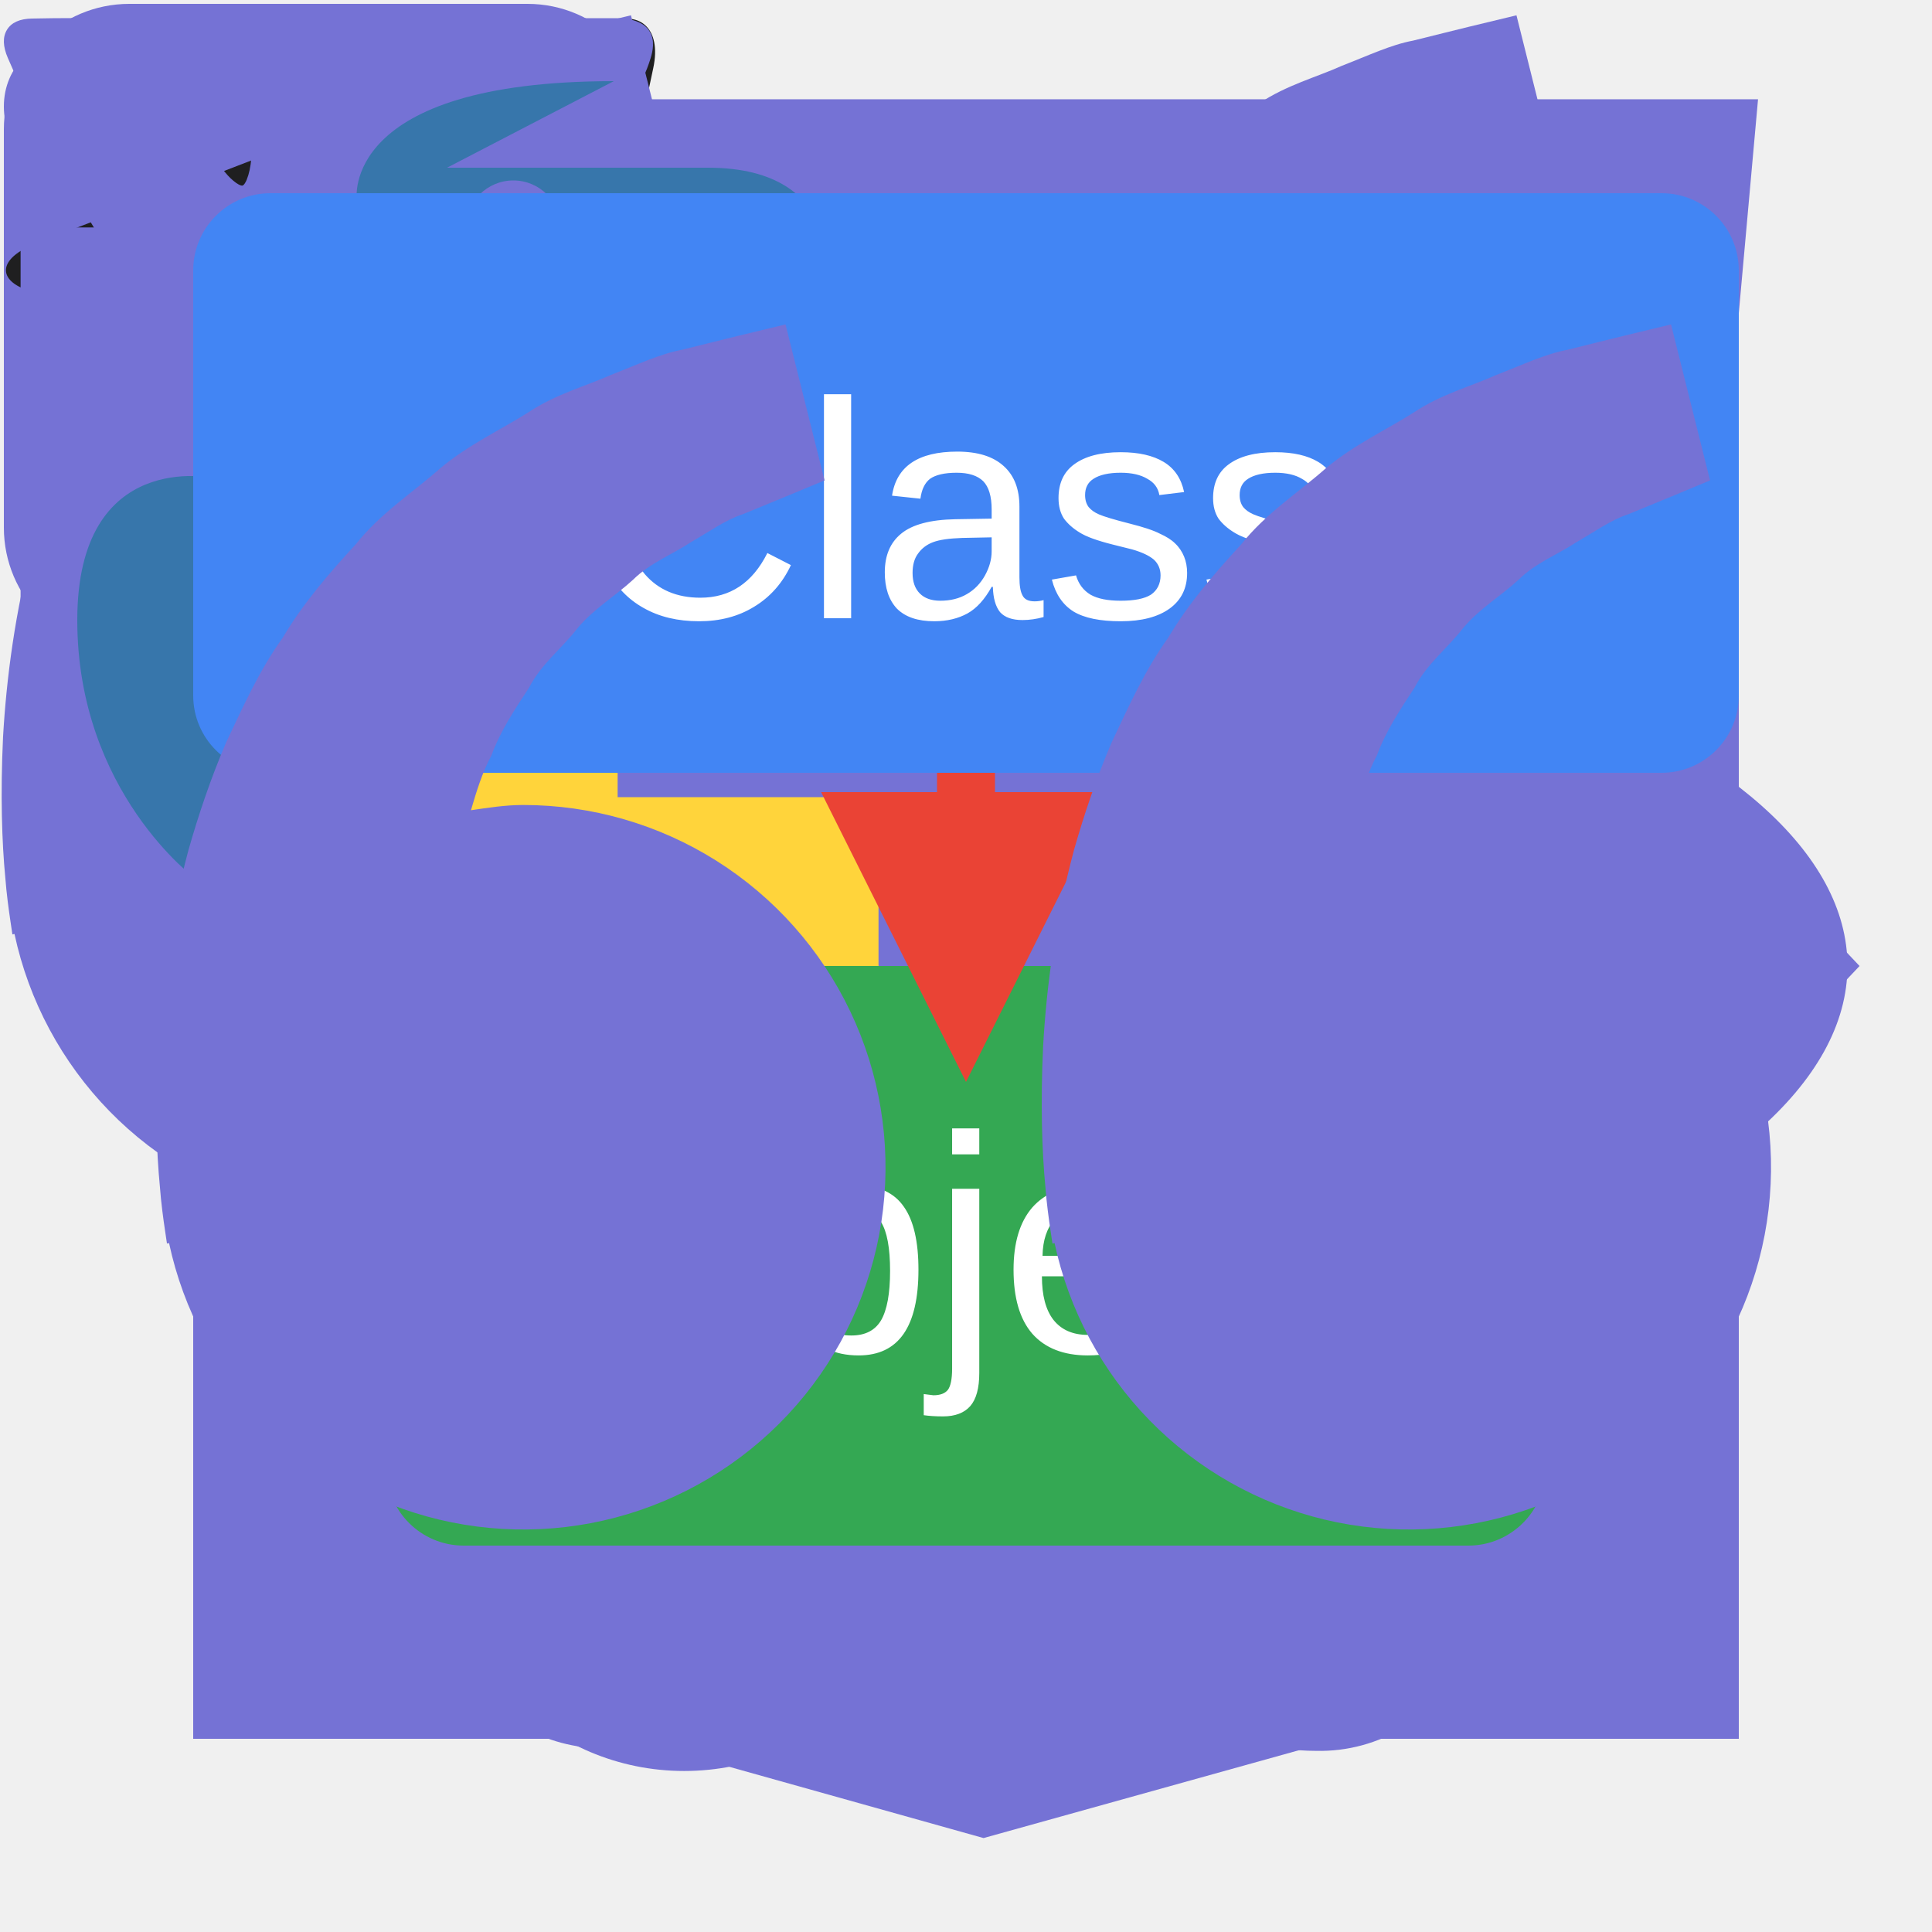
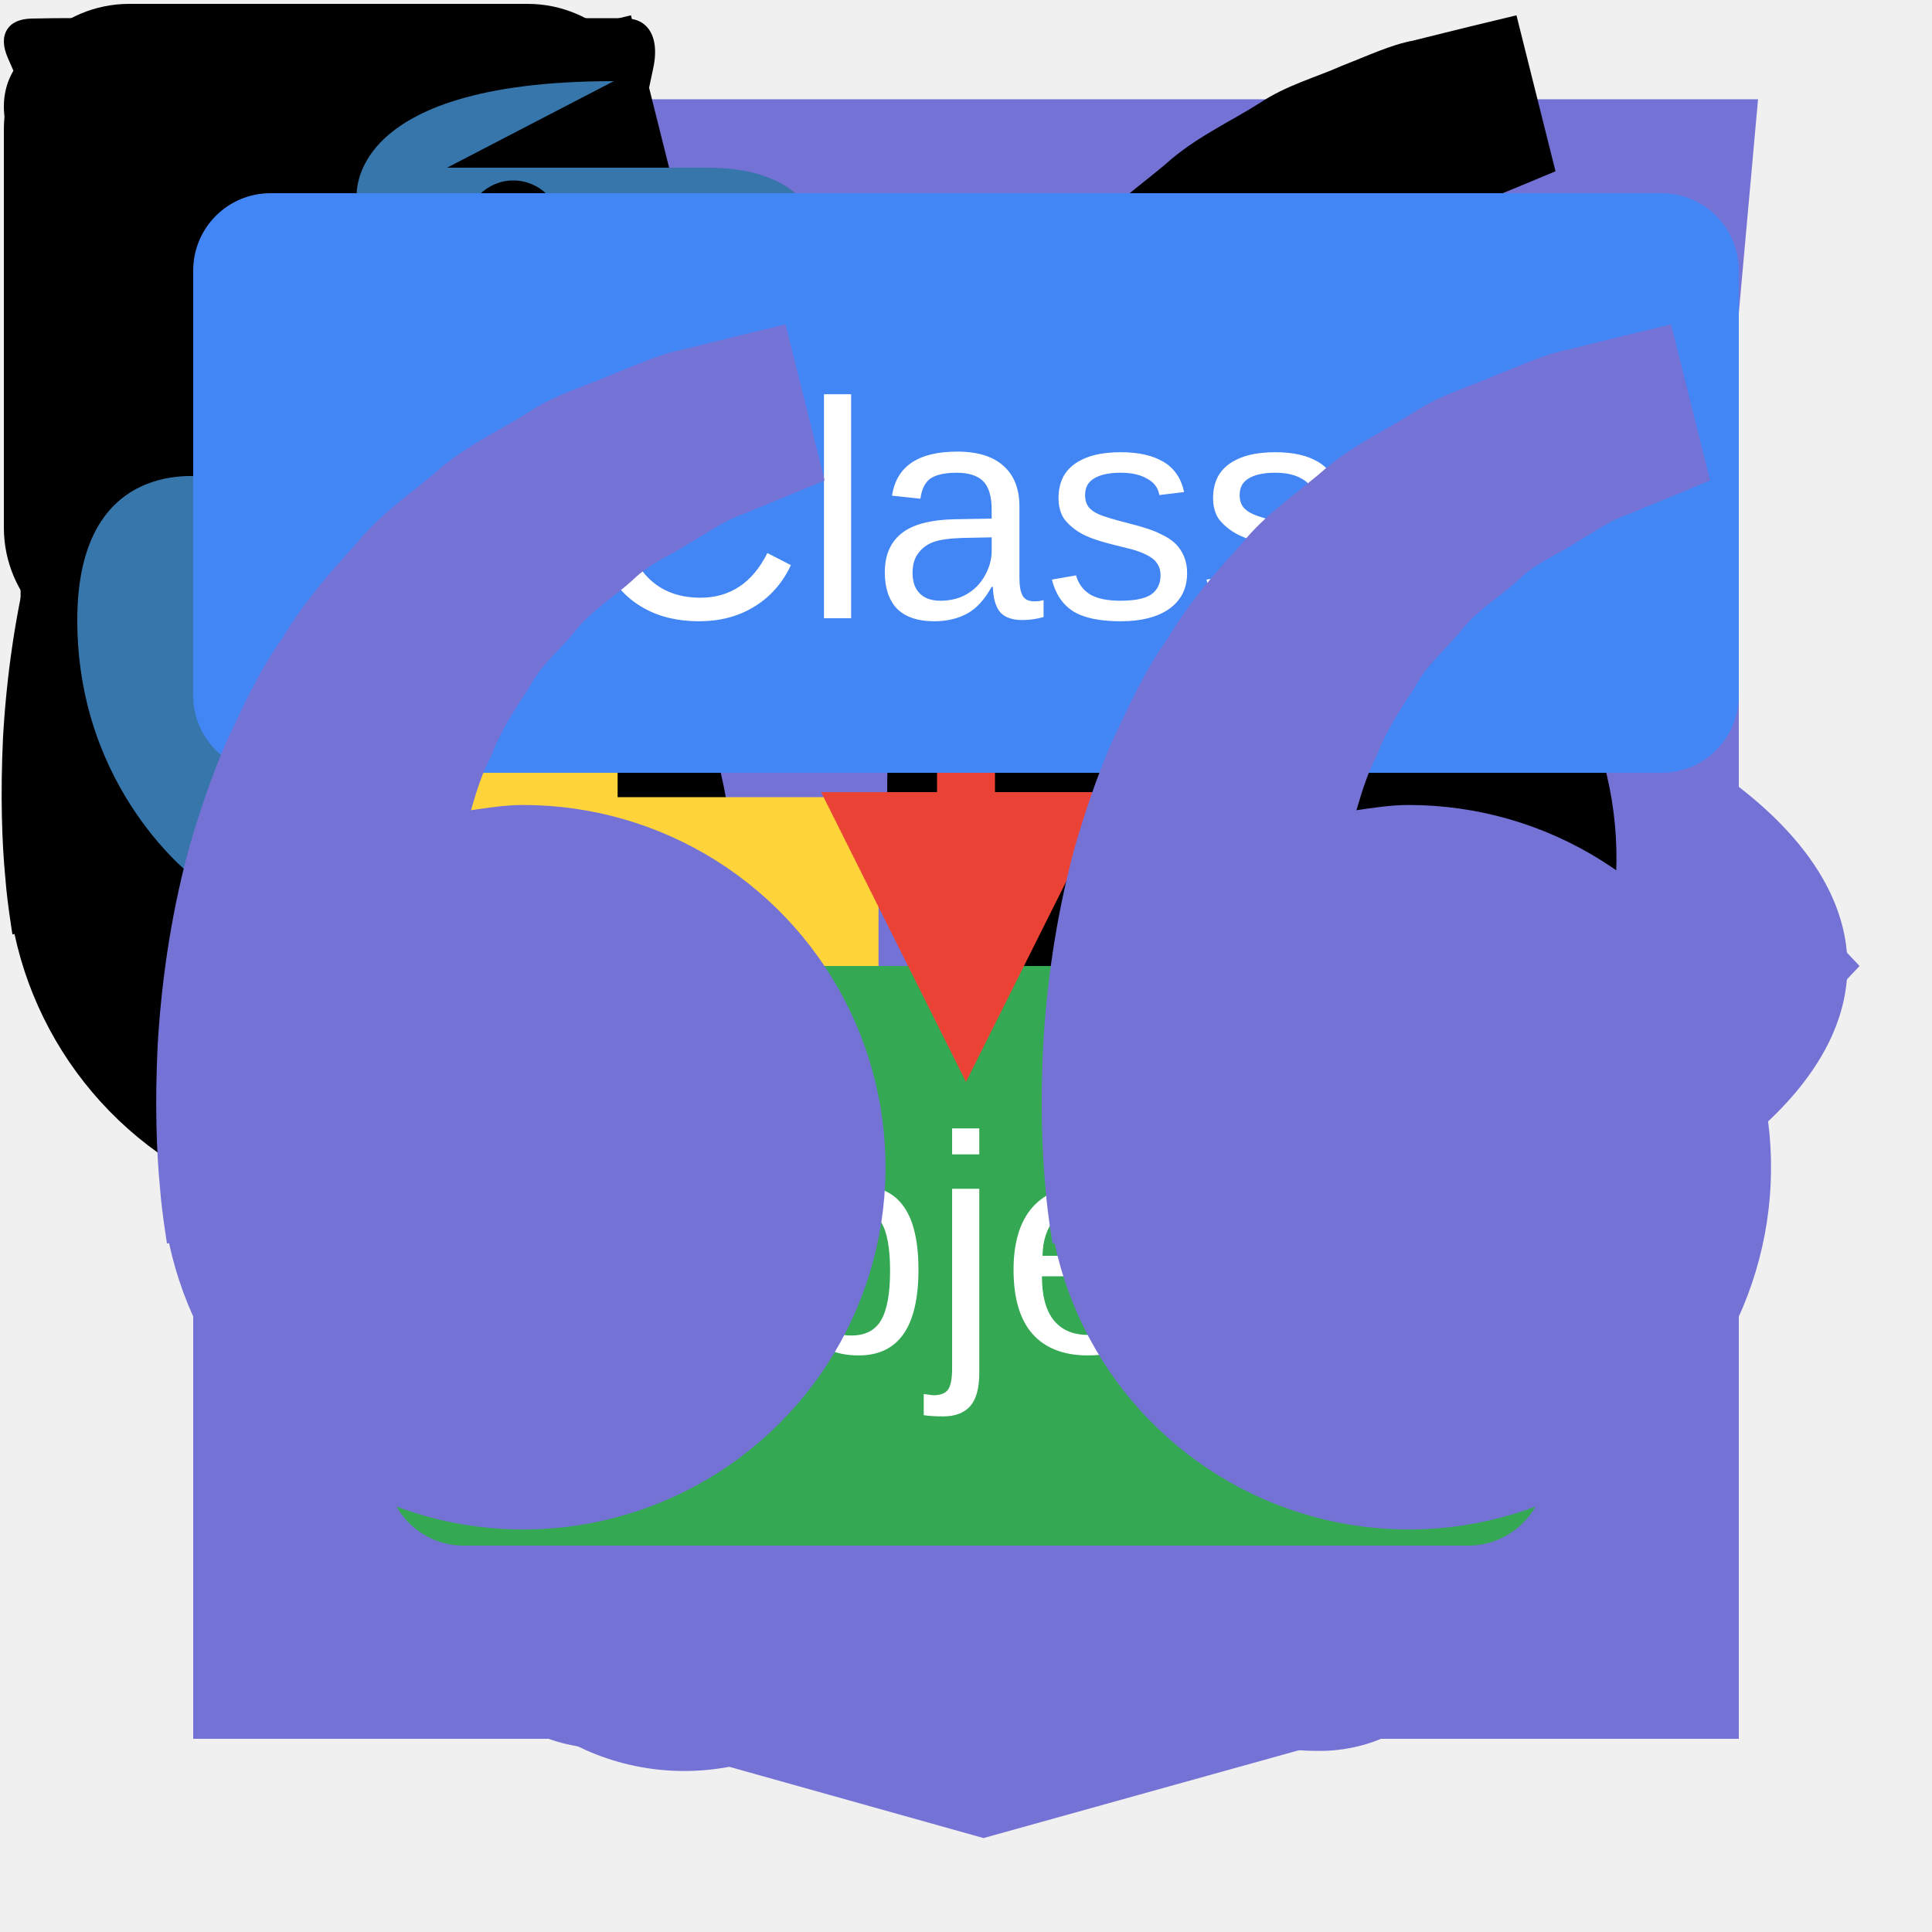
<svg xmlns="http://www.w3.org/2000/svg" width="50" height="50" viewBox="0 0 50 50" fill="none">
  <g id="codeSVG">
    <path fill-rule="evenodd" clip-rule="evenodd" d="M18.312 42.065L27.262 6.688L31.438 7.872L22.488 43.312L18.312 42.065Z" fill="#7572D5" />
    <path fill-rule="evenodd" clip-rule="evenodd" d="M13.502 12.688L16.562 15.928L7.995 25L16.562 34.072L13.502 37.312L1.875 25L13.502 12.688Z" fill="#7572D5" />
    <path fill-rule="evenodd" clip-rule="evenodd" d="M36.498 12.688L33.438 15.928L42.005 25L33.438 34.072L36.498 37.312L48.125 25L36.498 12.688Z" fill="#7572D5" />
  </g>
  <g id="css">
    <path d="M38.051 10.844L12.946 10.838L13.351 15.755L32.638 15.758L32.152 20.85H19.503L19.961 25.674H31.736L31.039 32.281L25.497 33.789L19.866 32.27L19.508 28.313H14.536L15.088 35.541L25.497 38.734L35.731 35.865L38.049 10.845L38.051 10.844ZM5.498 2.569H45.498L41.86 43L25.454 47.569L9.14 42.997L5.498 2.569Z" fill="#7572D5" />
  </g>
  <g id="figma">
    <path d="M17.708 4.167C14.257 4.167 11.458 6.965 11.458 10.417C11.458 13.868 14.257 16.667 17.708 16.667H32.292C35.743 16.667 38.542 13.868 38.542 10.417C38.542 6.965 35.743 4.167 32.292 4.167H17.708Z" fill="#7572D5" />
    <path d="M32.292 18.75C28.84 18.75 26.042 21.548 26.042 25C26.042 28.452 28.84 31.25 32.292 31.25C35.744 31.25 38.542 28.452 38.542 25C38.542 21.548 35.744 18.75 32.292 18.75Z" fill="#7572D5" />
    <path d="M11.458 25C11.458 21.548 14.257 18.75 17.708 18.75H23.958V31.25H17.708C14.257 31.25 11.458 28.452 11.458 25Z" fill="#7572D5" />
    <path d="M17.708 33.333C14.257 33.333 11.458 36.132 11.458 39.583C11.458 43.035 14.257 45.833 17.708 45.833C21.16 45.833 23.958 43.035 23.958 39.583V33.333H17.708Z" fill="#7572D5" />
  </g>
  <g id="react">
    <g clip-path="url(#clip0_20_1854)">
      <path d="M47.812 25C47.812 22.083 44.688 19.375 39.479 17.5L38.542 17.188V16.771C39.688 11.042 38.854 6.771 36.25 5.208C33.646 3.646 29.792 5.104 25.625 8.75L25 9.375L24.792 9.167H24.583C20.312 5.208 16.146 3.854 13.542 5.312C10.938 6.771 10.208 10.833 11.25 16.146C11.36 16.484 11.43 16.833 11.458 17.188L10.312 17.604C5.208 19.375 2.188 22.083 2.188 25C2.188 27.917 5.521 30.833 10.729 32.708L11.458 32.917C11.33 33.285 11.259 33.672 11.25 34.062C10.208 39.271 11.146 43.229 13.542 44.688C15.938 46.146 20.312 44.792 24.479 41.146L25.104 40.625L25.938 41.458C28.854 43.958 31.771 45.312 34.062 45.312C34.871 45.331 35.667 45.114 36.354 44.688C38.958 43.229 39.896 38.958 38.75 33.542V33.333C38.705 33.162 38.67 32.988 38.646 32.812H38.958C44.479 30.833 47.812 28.021 47.812 25ZM44.792 25C44.792 26.25 42.5 28.438 38.021 29.896H37.812C37.266 28.22 36.605 26.584 35.833 25C36.562 23.333 37.188 21.667 37.708 20.104L38.542 20.312C42.708 21.771 44.792 23.75 44.792 25ZM27.917 39.167L27.083 38.542C28.276 37.22 29.389 35.829 30.417 34.375L35.729 33.542C35.833 33.75 35.833 33.958 35.938 34.062C36.309 35.949 36.379 37.883 36.146 39.792C35.999 40.705 35.561 41.545 34.896 42.188C33.854 42.812 31.042 41.979 27.917 39.167ZM26.562 34.583L25.104 36.458L23.438 34.583H26.562ZM12.292 20C12.815 21.717 13.477 23.39 14.271 25C13.476 26.646 12.815 28.353 12.292 30.104L11.667 29.896C9.843 29.32 8.145 28.401 6.667 27.188C6.284 26.945 5.956 26.626 5.705 26.249C5.454 25.872 5.284 25.447 5.208 25C5.208 23.75 7.292 21.771 11.25 20.417L12.292 20ZM23.438 15.417L25 13.646L26.562 15.417H23.438ZM34.896 7.812C36.042 8.437 36.667 11.562 35.729 16.146C35.734 16.202 35.727 16.259 35.709 16.313C35.691 16.366 35.663 16.416 35.625 16.458L30.417 15.625C29.389 14.171 28.276 12.78 27.083 11.458L27.708 10.938C31.042 8.021 33.75 7.187 34.896 7.812ZM17.5 18.854L16.667 20.208L15.938 21.562C15.625 20.833 15.417 20.104 15.104 19.271L17.5 18.854ZM15.104 30.729C15.417 30 15.625 29.271 15.938 28.438L16.667 29.792L17.5 31.146L15.104 30.729ZM32.5 25C31.97 26.142 31.379 27.255 30.729 28.333C30.104 29.479 29.375 30.521 28.75 31.562H21.25C20.521 30.417 19.792 29.375 19.271 28.333C18.616 27.258 18.025 26.145 17.5 25C18.005 23.846 18.597 22.732 19.271 21.667C19.869 20.587 20.53 19.544 21.25 18.542C23.746 18.333 26.254 18.333 28.75 18.542C29.479 19.583 30.104 20.625 30.729 21.667C31.403 22.732 31.995 23.846 32.5 25ZM33.333 20.208L32.5 18.854L34.896 19.375C34.664 20.121 34.386 20.851 34.062 21.562L33.333 20.208ZM32.5 31.146L33.333 29.792L34.062 28.333L35 30.729L32.5 31.146ZM22.812 11.354H22.917L19.583 15.521L14.375 16.354C14.271 16.042 14.271 15.833 14.167 15.521C13.333 11.25 13.958 8.333 15 7.812C15.277 7.631 15.61 7.557 15.938 7.604C17.396 7.604 19.896 8.646 22.708 11.146L22.812 11.354ZM14.167 34.583C14.186 34.262 14.256 33.945 14.375 33.646L19.688 34.375C20.689 35.848 21.803 37.241 23.021 38.542L22.812 38.75L22.604 38.958C21.184 40.274 19.521 41.3 17.708 41.979C17.311 42.187 16.875 42.313 16.427 42.349C15.98 42.385 15.53 42.33 15.104 42.188C13.958 41.562 13.333 38.75 14.167 34.583Z" fill="#7572D5" />
      <path d="M25 20.417C24.089 20.396 23.193 20.647 22.426 21.138C21.659 21.629 21.055 22.337 20.692 23.173C20.329 24.008 20.223 24.933 20.388 25.828C20.553 26.724 20.981 27.551 21.618 28.202C22.255 28.854 23.071 29.301 23.963 29.486C24.855 29.672 25.781 29.587 26.625 29.243C27.468 28.9 28.191 28.313 28.699 27.557C29.207 26.801 29.479 25.911 29.479 25C29.48 23.802 29.011 22.652 28.174 21.795C27.337 20.939 26.197 20.444 25 20.417Z" fill="#7572D5" />
    </g>
    <defs>
      <clipPath id="clip0_20_1854">
        <rect width="50" height="50" fill="white" />
      </clipPath>
    </defs>
  </g>
  <g id="nails">
    <path d="M37.259 6.25L36.989 7.65C36.571 10.302 36.722 11.061 37.868 12.045L38.975 12.955L37.829 18.03C37.144 21.059 36.304 23.597 35.771 24.431C35.313 25.15 34.78 26.21 34.664 26.779C34.473 27.459 33.825 28.143 32.833 28.748C31.958 29.242 30.238 30.566 29.02 31.629C28.047 32.499 27.377 33.033 27.013 33.262L25.823 34.196C25.442 34.805 25.225 35.295 25.142 35.667C25.059 36.05 25.106 36.304 25.229 36.49C25.348 36.669 25.553 36.795 25.834 36.874C26.167 36.951 26.51 36.979 26.851 36.956C27.622 36.904 28.386 36.769 29.128 36.555C29.381 36.487 29.579 36.422 29.752 36.365C30.019 36.039 30.635 35.424 31.727 34.353C34.625 31.515 35.731 29.961 34.589 30.38C34.167 30.53 34.358 30.151 35.082 29.392C36.61 27.914 37.486 25.68 39.317 18.675C40.766 13.144 40.766 13.066 41.833 13.066C42.334 13.066 43.75 13.152 43.75 13.152V6.25H40.499H37.259ZM24.422 18.081C23.369 18.073 21.106 19.666 14.33 25.161C14.038 25.852 14.013 26.328 14.146 26.636C14.233 26.847 14.392 26.994 14.611 27.101C14.828 27.209 15.109 27.273 15.419 27.298C16.035 27.352 16.763 27.255 17.35 27.141L17.747 27.051C17.883 26.87 18.061 26.725 18.266 26.629C18.684 26.4 20.439 24.81 22.194 23.106C25.283 19.999 26.007 18.596 24.75 18.142C24.646 18.101 24.533 18.08 24.422 18.081ZM32.336 20.239C31.41 20.264 29.741 21.331 26.883 23.597C25.449 24.753 24.541 25.376 24.054 25.505L22.165 26.987C21.455 28.275 21.351 29.074 21.538 29.514C21.585 29.622 21.653 29.721 21.739 29.803C21.824 29.886 21.925 29.95 22.036 29.994C22.311 30.102 22.605 30.156 22.901 30.155C23.608 30.147 24.311 30.045 24.991 29.85C25.345 29.756 25.695 29.646 26.04 29.521L26.144 29.478L26.335 29.378C26.696 28.916 27.525 28.046 28.563 27.044C31.842 23.901 33.518 21.667 33.176 20.833C33.021 20.429 32.754 20.225 32.336 20.239ZM23.6 24.105C23.333 24.134 22.735 24.592 21.657 25.53C20.1 26.897 18.403 27.685 17.815 27.334C17.679 27.364 17.542 27.393 17.404 27.42C16.806 27.538 16.06 27.635 15.393 27.581C15.079 27.562 14.771 27.485 14.485 27.355C14.215 27.233 14 27.016 13.88 26.747C13.746 26.425 13.746 26.024 13.898 25.512L11.555 27.423L6.254 31.78V38.842L23.625 25.251C23.622 25.102 23.641 24.953 23.683 24.81C23.816 24.331 23.809 24.087 23.6 24.109V24.105ZM31.075 26.392C30.811 26.392 30.372 26.761 29.669 27.502C28.714 28.515 27.211 29.496 26.415 29.696L26.292 29.761C26.161 29.814 26.029 29.865 25.896 29.911C25.679 29.983 25.398 30.069 25.074 30.155C24.425 30.33 23.618 30.491 22.897 30.473C22.557 30.473 22.221 30.407 21.906 30.28C21.609 30.159 21.372 29.927 21.243 29.636C21.034 29.138 21.117 28.44 21.574 27.448L6.25 39.437V43.75H12.982L27.262 32.61C27.633 32.202 28.191 31.644 28.945 30.946C30.963 29.088 31.421 28.447 31.421 27.499C31.421 26.761 31.338 26.389 31.075 26.389V26.392ZM34.473 33.373L33.251 34.583C32.567 35.227 31.345 36.022 30.509 36.362L30.343 36.433L30.332 36.451L30.296 36.487C30.264 36.512 30.249 36.516 30.224 36.526C29.89 36.652 29.551 36.763 29.208 36.859C28.444 37.08 27.659 37.218 26.865 37.271C26.49 37.295 26.113 37.262 25.748 37.174C25.431 37.105 25.151 36.921 24.962 36.659C24.789 36.394 24.739 36.039 24.836 35.603C24.913 35.292 25.028 34.991 25.178 34.708L13.656 43.75H28.981L30.811 41.667C33.327 38.753 34.473 36.669 34.473 34.887V33.373Z" fill="#7572D5" />
  </g>
  <g id="ts">
    <path d="M5 25V45H45V5H5V25ZM37.235 23.407C38.252 23.66 39.025 24.112 39.737 24.848C40.105 25.242 40.652 25.958 40.695 26.132C40.708 26.182 38.968 27.348 37.915 28.003C37.877 28.028 37.723 27.863 37.553 27.61C37.037 26.86 36.498 26.537 35.673 26.48C34.46 26.397 33.68 27.032 33.687 28.092C33.676 28.352 33.734 28.611 33.857 28.842C34.123 29.393 34.62 29.725 36.173 30.397C39.038 31.63 40.263 32.442 41.025 33.597C41.875 34.885 42.067 36.943 41.488 38.473C40.855 40.137 39.28 41.267 37.063 41.64C36.378 41.762 34.753 41.743 34.017 41.61C32.41 41.323 30.887 40.53 29.947 39.488C29.578 39.083 28.86 38.022 28.905 37.947C28.923 37.92 29.088 37.818 29.272 37.712C29.452 37.61 30.123 37.222 30.758 36.853L31.908 36.187L32.15 36.543C32.487 37.057 33.222 37.762 33.667 37.997C34.943 38.67 36.695 38.575 37.558 37.8C37.732 37.654 37.869 37.469 37.96 37.261C38.05 37.053 38.092 36.827 38.08 36.6C38.08 36.137 38.022 35.933 37.78 35.583C37.47 35.14 36.835 34.767 35.032 33.983C32.968 33.095 32.08 32.543 31.267 31.667C30.759 31.088 30.384 30.405 30.168 29.667C30.017 29.102 29.978 27.685 30.098 27.115C30.523 25.12 32.028 23.732 34.2 23.318C34.905 23.185 36.543 23.235 37.235 23.407ZM27.845 25.077L27.858 26.715H22.65V41.508H18.967V26.715H13.763V25.108C13.763 24.218 13.782 23.475 13.807 23.458C13.827 23.432 16.995 23.418 20.835 23.425L27.827 23.445L27.845 25.077Z" fill="#7572D5" />
  </g>
  <g id="instagram">
-     <path d="M13.652 0.1H3.348C1.557 0.1 0.1 1.556 0.1 3.347V6.778V13.653C0.1 15.444 1.557 16.9 3.348 16.9H13.652C15.443 16.9 16.9 15.444 16.9 13.653V6.771V3.341C16.893 1.556 15.437 0.1 13.652 0.1ZM14.583 2.035H14.957V2.403V4.882L12.116 4.889L12.109 2.042L14.583 2.035ZM6.098 6.771C6.636 6.03 7.509 5.538 8.493 5.538C9.478 5.538 10.351 6.024 10.889 6.771C11.243 7.257 11.447 7.854 11.447 8.497C11.447 10.124 10.121 11.455 8.487 11.455C6.853 11.455 5.54 10.124 5.54 8.497C5.54 7.854 5.75 7.257 6.098 6.771ZM15.259 13.646C15.259 14.532 14.537 15.253 13.652 15.253H3.348C2.462 15.253 1.741 14.532 1.741 13.646V6.771H4.247C4.031 7.303 3.906 7.887 3.906 8.497C3.906 11.029 5.967 13.089 8.5 13.089C11.033 13.089 13.094 11.029 13.094 8.497C13.094 7.887 12.969 7.303 12.752 6.771H15.259V13.646Z" fill="#7572D5" />
+     <path d="M13.652 0.1H3.348C1.557 0.1 0.1 1.556 0.1 3.347V6.778V13.653C0.1 15.444 1.557 16.9 3.348 16.9H13.652C15.443 16.9 16.9 15.444 16.9 13.653V6.771V3.341C16.893 1.556 15.437 0.1 13.652 0.1ZM14.583 2.035H14.957V2.403V4.882L12.116 4.889L12.109 2.042L14.583 2.035ZM6.098 6.771C6.636 6.03 7.509 5.538 8.493 5.538C9.478 5.538 10.351 6.024 10.889 6.771C11.243 7.257 11.447 7.854 11.447 8.497C11.447 10.124 10.121 11.455 8.487 11.455C6.853 11.455 5.54 10.124 5.54 8.497C5.54 7.854 5.75 7.257 6.098 6.771ZM15.259 13.646C15.259 14.532 14.537 15.253 13.652 15.253H3.348C2.462 15.253 1.741 14.532 1.741 13.646V6.771H4.247C4.031 7.303 3.906 7.887 3.906 8.497C3.906 11.029 5.967 13.089 8.5 13.089C11.033 13.089 13.094 11.029 13.094 8.497C13.094 7.887 12.969 7.303 12.752 6.771H15.259V13.646Z" fill="currentColor" />
  </g>
  <g id="telegram">
-     <path d="M16.906 1.764L14.37 13.721C14.179 14.564 13.68 14.774 12.972 14.377L9.109 11.53L7.245 13.323C7.038 13.53 6.866 13.702 6.468 13.702L6.746 9.768L13.905 3.299C14.217 3.022 13.838 2.867 13.422 3.145L4.571 8.719L0.76 7.526C-0.068 7.267 -0.083 6.697 0.933 6.299L15.837 0.557C16.527 0.299 17.131 0.71 16.906 1.764Z" fill="#1F1F20" />
+     <path d="M16.906 1.764L14.37 13.721C14.179 14.564 13.68 14.774 12.972 14.377L9.109 11.53L7.245 13.323C7.038 13.53 6.866 13.702 6.468 13.702L6.746 9.768L13.905 3.299C14.217 3.022 13.838 2.867 13.422 3.145L4.571 8.719L0.76 7.526C-0.068 7.267 -0.083 6.697 0.933 6.299L15.837 0.557C16.527 0.299 17.131 0.71 16.906 1.764Z" fill="currentColor" />
  </g>
  <g id="vk">
-     <path d="M16.17 7.994C15.804 7.539 15.388 7.131 14.986 6.737C14.843 6.597 14.695 6.452 14.553 6.308C14.144 5.893 14.129 5.738 14.453 5.267C14.677 4.942 14.915 4.618 15.144 4.303C15.353 4.018 15.568 3.724 15.775 3.428L15.817 3.367C16.212 2.801 16.62 2.216 16.837 1.51C16.894 1.324 16.953 1.05 16.817 0.82C16.682 0.591 16.419 0.522 16.234 0.489C16.142 0.473 16.051 0.471 15.966 0.471L13.381 0.469L13.36 0.468C12.969 0.468 12.705 0.659 12.554 1.052C12.41 1.427 12.252 1.827 12.071 2.207C11.712 2.963 11.255 3.834 10.595 4.561L10.567 4.592C10.489 4.679 10.4 4.777 10.336 4.777C10.326 4.777 10.315 4.775 10.303 4.771C10.166 4.716 10.074 4.373 10.079 4.213C10.079 4.211 10.079 4.209 10.079 4.206L10.077 1.111C10.077 1.1 10.076 1.089 10.075 1.078C10.009 0.575 9.863 0.262 9.313 0.15C9.298 0.147 9.283 0.146 9.268 0.146H6.581C6.143 0.146 5.901 0.33 5.675 0.606C5.613 0.68 5.486 0.834 5.549 1.02C5.613 1.209 5.821 1.25 5.889 1.263C6.225 1.329 6.415 1.542 6.468 1.915C6.562 2.561 6.574 3.251 6.505 4.087C6.485 4.319 6.447 4.498 6.385 4.651C6.37 4.687 6.318 4.804 6.266 4.804C6.249 4.804 6.201 4.797 6.112 4.734C5.904 4.586 5.751 4.375 5.574 4.114C4.969 3.228 4.461 2.252 4.021 1.129C3.858 0.716 3.553 0.485 3.163 0.478C2.734 0.471 2.345 0.468 1.974 0.468C1.569 0.468 1.193 0.472 0.826 0.48C0.512 0.486 0.295 0.583 0.181 0.77C0.066 0.957 0.074 1.203 0.203 1.5C1.237 3.883 2.175 5.615 3.243 7.117C3.992 8.168 4.743 8.896 5.607 9.407C6.517 9.946 7.536 10.208 8.724 10.208C8.858 10.208 8.998 10.205 9.138 10.198C9.828 10.163 10.084 9.904 10.116 9.208C10.132 8.852 10.169 8.479 10.338 8.161C10.444 7.961 10.544 7.961 10.576 7.961C10.639 7.961 10.717 7.991 10.801 8.047C10.951 8.148 11.08 8.285 11.186 8.403C11.285 8.516 11.383 8.63 11.482 8.745C11.694 8.991 11.913 9.246 12.143 9.487C12.645 10.016 13.197 10.249 13.832 10.198H16.202C16.207 10.198 16.212 10.198 16.218 10.198C16.454 10.182 16.658 10.046 16.779 9.825C16.928 9.552 16.925 9.204 16.771 8.893C16.596 8.542 16.369 8.241 16.17 7.994Z" fill="#7572D5" />
+     <path d="M16.17 7.994C15.804 7.539 15.388 7.131 14.986 6.737C14.843 6.597 14.695 6.452 14.553 6.308C14.144 5.893 14.129 5.738 14.453 5.267C14.677 4.942 14.915 4.618 15.144 4.303C15.353 4.018 15.568 3.724 15.775 3.428L15.817 3.367C16.212 2.801 16.62 2.216 16.837 1.51C16.894 1.324 16.953 1.05 16.817 0.82C16.682 0.591 16.419 0.522 16.234 0.489C16.142 0.473 16.051 0.471 15.966 0.471L13.381 0.469L13.36 0.468C12.969 0.468 12.705 0.659 12.554 1.052C12.41 1.427 12.252 1.827 12.071 2.207C11.712 2.963 11.255 3.834 10.595 4.561L10.567 4.592C10.489 4.679 10.4 4.777 10.336 4.777C10.326 4.777 10.315 4.775 10.303 4.771C10.166 4.716 10.074 4.373 10.079 4.213C10.079 4.211 10.079 4.209 10.079 4.206L10.077 1.111C10.077 1.1 10.076 1.089 10.075 1.078C10.009 0.575 9.863 0.262 9.313 0.15C9.298 0.147 9.283 0.146 9.268 0.146H6.581C6.143 0.146 5.901 0.33 5.675 0.606C5.613 0.68 5.486 0.834 5.549 1.02C5.613 1.209 5.821 1.25 5.889 1.263C6.225 1.329 6.415 1.542 6.468 1.915C6.562 2.561 6.574 3.251 6.505 4.087C6.485 4.319 6.447 4.498 6.385 4.651C6.37 4.687 6.318 4.804 6.266 4.804C6.249 4.804 6.201 4.797 6.112 4.734C5.904 4.586 5.751 4.375 5.574 4.114C4.969 3.228 4.461 2.252 4.021 1.129C3.858 0.716 3.553 0.485 3.163 0.478C2.734 0.471 2.345 0.468 1.974 0.468C1.569 0.468 1.193 0.472 0.826 0.48C0.512 0.486 0.295 0.583 0.181 0.77C0.066 0.957 0.074 1.203 0.203 1.5C1.237 3.883 2.175 5.615 3.243 7.117C3.992 8.168 4.743 8.896 5.607 9.407C6.517 9.946 7.536 10.208 8.724 10.208C8.858 10.208 8.998 10.205 9.138 10.198C9.828 10.163 10.084 9.904 10.116 9.208C10.132 8.852 10.169 8.479 10.338 8.161C10.444 7.961 10.544 7.961 10.576 7.961C10.639 7.961 10.717 7.991 10.801 8.047C10.951 8.148 11.08 8.285 11.186 8.403C11.285 8.516 11.383 8.63 11.482 8.745C11.694 8.991 11.913 9.246 12.143 9.487C12.645 10.016 13.197 10.249 13.832 10.198H16.202C16.207 10.198 16.212 10.198 16.218 10.198C16.454 10.182 16.658 10.046 16.779 9.825C16.928 9.552 16.925 9.204 16.771 8.893C16.596 8.542 16.369 8.241 16.17 7.994Z" fill="currentColor" />
  </g>
  <g id="linkedin">
-     <path d="M3.806 5.886H0.533V16.363H3.806V5.886Z" fill="#7572D5" />
-     <path d="M2.101 0.94C0.894 0.94 0.1 1.721 0.1 2.757C0.1 3.774 0.868 4.574 2.055 4.574H2.081C3.314 4.574 4.082 3.768 4.075 2.757C4.049 1.721 3.308 0.94 2.101 0.94Z" fill="#7572D5" />
-     <path d="M12.748 5.788C10.871 5.788 9.697 6.811 9.481 7.533V5.886H5.801C5.847 6.759 5.801 16.363 5.801 16.363H9.481V10.701C9.481 10.38 9.468 10.065 9.559 9.842C9.809 9.212 10.353 8.556 11.331 8.556C12.61 8.556 13.187 9.527 13.187 10.944V16.363H16.9V10.537C16.9 7.297 15.076 5.788 12.748 5.788Z" fill="#7572D5" />
+     <path d="M3.806 5.886H0.533V16.363H3.806V5.886Z" fill="currentColor" />
+     <path d="M2.101 0.94C0.894 0.94 0.1 1.721 0.1 2.757C0.1 3.774 0.868 4.574 2.055 4.574H2.081C3.314 4.574 4.082 3.768 4.075 2.757C4.049 1.721 3.308 0.94 2.101 0.94Z" fill="currentColor" />
+     <path d="M12.748 5.788C10.871 5.788 9.697 6.811 9.481 7.533V5.886H5.801C5.847 6.759 5.801 16.363 5.801 16.363H9.481V10.701C9.481 10.38 9.468 10.065 9.559 9.842C9.809 9.212 10.353 8.556 11.331 8.556C12.61 8.556 13.187 9.527 13.187 10.944V16.363H16.9V10.537C16.9 7.297 15.076 5.788 12.748 5.788Z" fill="currentColor" />
  </g>
  <g id="vector">
-     <path d="M9.542 12.833C9.077 12.833 8.631 12.904 8.188 12.969C8.331 12.485 8.479 11.994 8.717 11.552C8.954 10.91 9.325 10.354 9.694 9.794C10.002 9.188 10.546 8.777 10.946 8.258C11.365 7.754 11.935 7.419 12.387 7C12.831 6.562 13.412 6.344 13.875 6.035C14.358 5.758 14.779 5.452 15.229 5.306L16.352 4.844L17.34 4.433L16.329 0.396L15.085 0.696C14.688 0.796 14.202 0.913 13.65 1.052C13.085 1.156 12.483 1.442 11.812 1.702C11.15 1.998 10.383 2.198 9.671 2.673C8.954 3.127 8.127 3.506 7.398 4.115C6.692 4.742 5.84 5.285 5.21 6.083C4.523 6.829 3.844 7.612 3.317 8.504C2.706 9.354 2.292 10.287 1.854 11.21C1.458 12.133 1.14 13.077 0.879 13.994C0.385 15.831 0.165 17.577 0.079 19.071C0.008 20.567 0.05 21.81 0.137 22.71C0.169 23.135 0.227 23.548 0.269 23.833L0.321 24.183L0.375 24.171C0.746 25.902 1.599 27.492 2.835 28.759C4.072 30.025 5.642 30.915 7.364 31.327C9.085 31.738 10.888 31.654 12.564 31.083C14.24 30.512 15.72 29.479 16.832 28.103C17.945 26.726 18.646 25.063 18.853 23.305C19.06 21.547 18.765 19.766 18.002 18.169C17.24 16.571 16.04 15.223 14.543 14.278C13.046 13.334 11.312 12.833 9.542 12.833ZM32.458 12.833C31.994 12.833 31.548 12.904 31.104 12.969C31.248 12.485 31.396 11.994 31.633 11.552C31.871 10.91 32.242 10.354 32.61 9.794C32.919 9.188 33.462 8.777 33.862 8.258C34.281 7.754 34.852 7.419 35.304 7C35.748 6.562 36.329 6.344 36.792 6.035C37.275 5.758 37.696 5.452 38.146 5.306L39.269 4.844L40.256 4.433L39.246 0.396L38.002 0.696C37.604 0.796 37.119 0.913 36.567 1.052C36.002 1.156 35.4 1.442 34.729 1.702C34.069 2 33.3 2.198 32.587 2.675C31.871 3.129 31.044 3.508 30.315 4.117C29.608 4.744 28.756 5.287 28.127 6.083C27.44 6.829 26.76 7.612 26.233 8.504C25.623 9.354 25.208 10.287 24.771 11.21C24.375 12.133 24.056 13.077 23.796 13.994C23.302 15.831 23.081 17.577 22.996 19.071C22.925 20.567 22.967 21.81 23.054 22.71C23.085 23.135 23.144 23.548 23.185 23.833L23.238 24.183L23.292 24.171C23.662 25.902 24.515 27.492 25.752 28.759C26.989 30.025 28.559 30.915 30.28 31.327C32.002 31.738 33.805 31.654 35.481 31.083C37.156 30.512 38.636 29.479 39.749 28.103C40.862 26.726 41.563 25.063 41.77 23.305C41.977 21.547 41.682 19.766 40.919 18.169C40.156 16.571 38.957 15.223 37.46 14.278C35.962 13.334 34.228 12.833 32.458 12.833Z" fill="#7572D5" />
+     <path d="M9.542 12.833C9.077 12.833 8.631 12.904 8.188 12.969C8.331 12.485 8.479 11.994 8.717 11.552C8.954 10.91 9.325 10.354 9.694 9.794C10.002 9.188 10.546 8.777 10.946 8.258C11.365 7.754 11.935 7.419 12.387 7C12.831 6.562 13.412 6.344 13.875 6.035C14.358 5.758 14.779 5.452 15.229 5.306L16.352 4.844L17.34 4.433L16.329 0.396L15.085 0.696C14.688 0.796 14.202 0.913 13.65 1.052C13.085 1.156 12.483 1.442 11.812 1.702C11.15 1.998 10.383 2.198 9.671 2.673C8.954 3.127 8.127 3.506 7.398 4.115C6.692 4.742 5.84 5.285 5.21 6.083C4.523 6.829 3.844 7.612 3.317 8.504C2.706 9.354 2.292 10.287 1.854 11.21C1.458 12.133 1.14 13.077 0.879 13.994C0.385 15.831 0.165 17.577 0.079 19.071C0.008 20.567 0.05 21.81 0.137 22.71C0.169 23.135 0.227 23.548 0.269 23.833L0.321 24.183L0.375 24.171C0.746 25.902 1.599 27.492 2.835 28.759C4.072 30.025 5.642 30.915 7.364 31.327C9.085 31.738 10.888 31.654 12.564 31.083C14.24 30.512 15.72 29.479 16.832 28.103C17.945 26.726 18.646 25.063 18.853 23.305C19.06 21.547 18.765 19.766 18.002 18.169C17.24 16.571 16.04 15.223 14.543 14.278C13.046 13.334 11.312 12.833 9.542 12.833ZM32.458 12.833C31.994 12.833 31.548 12.904 31.104 12.969C31.248 12.485 31.396 11.994 31.633 11.552C31.871 10.91 32.242 10.354 32.61 9.794C32.919 9.188 33.462 8.777 33.862 8.258C34.281 7.754 34.852 7.419 35.304 7C35.748 6.562 36.329 6.344 36.792 6.035C37.275 5.758 37.696 5.452 38.146 5.306L39.269 4.844L40.256 4.433L39.246 0.396L38.002 0.696C37.604 0.796 37.119 0.913 36.567 1.052C36.002 1.156 35.4 1.442 34.729 1.702C34.069 2 33.3 2.198 32.587 2.675C31.871 3.129 31.044 3.508 30.315 4.117C29.608 4.744 28.756 5.287 28.127 6.083C27.44 6.829 26.76 7.612 26.233 8.504C25.623 9.354 25.208 10.287 24.771 11.21C24.375 12.133 24.056 13.077 23.796 13.994C23.302 15.831 23.081 17.577 22.996 19.071C22.925 20.567 22.967 21.81 23.054 22.71C23.085 23.135 23.144 23.548 23.185 23.833L23.238 24.183L23.292 24.171C23.662 25.902 24.515 27.492 25.752 28.759C26.989 30.025 28.559 30.915 30.28 31.327C32.002 31.738 33.805 31.654 35.481 31.083C37.156 30.512 38.636 29.479 39.749 28.103C40.862 26.726 41.563 25.063 41.77 23.305C41.977 21.547 41.682 19.766 40.919 18.169C40.156 16.571 38.957 15.223 37.46 14.278C35.962 13.334 34.228 12.833 32.458 12.833Z" fill="currentColor" />
  </g>
  <g id="Python">
    <path fill="#3776AB" d="M15.885 2.1c-7.1 0-6.651 3.07-6.651 3.07v6.2h6.752v1H5.523S2 11.6 2 16.05s3.07 6.7 3.07 6.7h2.6v-3.1s-.14-3.07 3.9-3.07h6.752s3.07.07 3.07-3.07v-6.1s.57-3.07-3.07-3.07h-6.752zm-2.6 2.57a1.23 1.23 0 1 1 0 2.46 1.23 1.23 0 0 1 0-2.46z" />
    <path fill="#FFD43B" d="M16.085 29.9c7.1 0 6.651-3.07 6.651-3.07v-6.2h-6.752v-1h10.462S30 20.4 30 15.95s-3.07-6.7-3.07-6.7h-2.6v3.1s.14 3.07-3.9 3.07h-6.752s-3.07-.07-3.07 3.07v6.1s-.57 3.07 3.07 3.07h6.752zm2.6-2.57a1.23 1.23 0 1 1 0-2.46 1.23 1.23 0 0 1 0 2.46z" />
  </g>
  <g id="OOP">
    <rect x="5" y="5" width="40" height="15" fill="#4285F4" rx="2" />
    <text x="25" y="16" font-family="Arial" font-size="8" text-anchor="middle" fill="white">Class</text>
    <rect x="10" y="25" width="30" height="15" fill="#34A853" rx="2" />
    <text x="25" y="35" font-family="Arial" font-size="8" text-anchor="middle" fill="white">Object</text>
    <path d="M25 20 L25 25" stroke="#EA4335" stroke-width="1.5" marker-end="url(#arrow)" />
    <defs>
      <marker id="arrow" markerWidth="5" markerHeight="5" refX="3" refY="2.5" orient="auto">
        <polygon points="0,0 5,2.5 0,5" fill="#EA4335" />
      </marker>
    </defs>
  </g>
  <g id="quote">
    <path d="M13.542 20.833C13.077 20.833 12.631 20.904 12.188 20.969C12.331 20.485 12.479 19.994 12.717 19.552C12.954 18.91 13.325 18.354 13.694 17.794C14.002 17.188 14.546 16.777 14.946 16.258C15.365 15.754 15.935 15.419 16.387 15C16.831 14.562 17.413 14.344 17.875 14.035C18.358 13.758 18.779 13.452 19.229 13.306L20.352 12.844L21.34 12.433L20.329 8.396L19.085 8.696C18.688 8.796 18.202 8.912 17.65 9.052C17.085 9.156 16.483 9.442 15.812 9.702C15.15 9.998 14.383 10.198 13.671 10.673C12.954 11.127 12.127 11.506 11.398 12.115C10.692 12.742 9.84 13.285 9.21 14.083C8.523 14.829 7.844 15.613 7.317 16.504C6.706 17.354 6.292 18.288 5.854 19.21C5.458 20.133 5.14 21.077 4.879 21.994C4.385 23.831 4.165 25.577 4.079 27.071C4.008 28.567 4.05 29.81 4.138 30.71C4.169 31.135 4.227 31.548 4.269 31.833L4.321 32.183L4.375 32.171C4.746 33.902 5.599 35.492 6.835 36.759C8.072 38.025 9.642 38.915 11.364 39.327C13.085 39.738 14.888 39.654 16.564 39.083C18.24 38.512 19.72 37.479 20.832 36.103C21.945 34.726 22.646 33.063 22.853 31.305C23.06 29.547 22.765 27.766 22.002 26.169C21.24 24.571 20.04 23.223 18.543 22.278C17.046 21.334 15.312 20.833 13.542 20.833ZM36.458 20.833C35.994 20.833 35.548 20.904 35.104 20.969C35.248 20.485 35.396 19.994 35.633 19.552C35.871 18.91 36.242 18.354 36.61 17.794C36.919 17.188 37.462 16.777 37.862 16.258C38.281 15.754 38.852 15.419 39.304 15C39.748 14.562 40.329 14.344 40.792 14.035C41.275 13.758 41.696 13.452 42.146 13.306L43.269 12.844L44.256 12.433L43.246 8.396L42.002 8.696C41.604 8.796 41.119 8.912 40.567 9.052C40.002 9.156 39.4 9.442 38.729 9.702C38.069 10 37.3 10.198 36.587 10.675C35.871 11.129 35.044 11.508 34.315 12.117C33.608 12.744 32.756 13.287 32.127 14.083C31.44 14.829 30.76 15.613 30.233 16.504C29.623 17.354 29.208 18.288 28.771 19.21C28.375 20.133 28.056 21.077 27.796 21.994C27.302 23.831 27.081 25.577 26.996 27.071C26.925 28.567 26.967 29.81 27.054 30.71C27.085 31.135 27.144 31.548 27.185 31.833L27.238 32.183L27.292 32.171C27.662 33.902 28.515 35.492 29.752 36.759C30.989 38.025 32.559 38.915 34.281 39.327C36.002 39.738 37.805 39.654 39.481 39.083C41.156 38.512 42.636 37.479 43.749 36.103C44.862 34.726 45.563 33.063 45.77 31.305C45.977 29.547 45.682 27.766 44.919 26.169C44.156 24.571 42.957 23.223 41.46 22.278C39.962 21.334 38.228 20.833 36.458 20.833Z" fill="#7572D5" />
  </g>
</svg>
